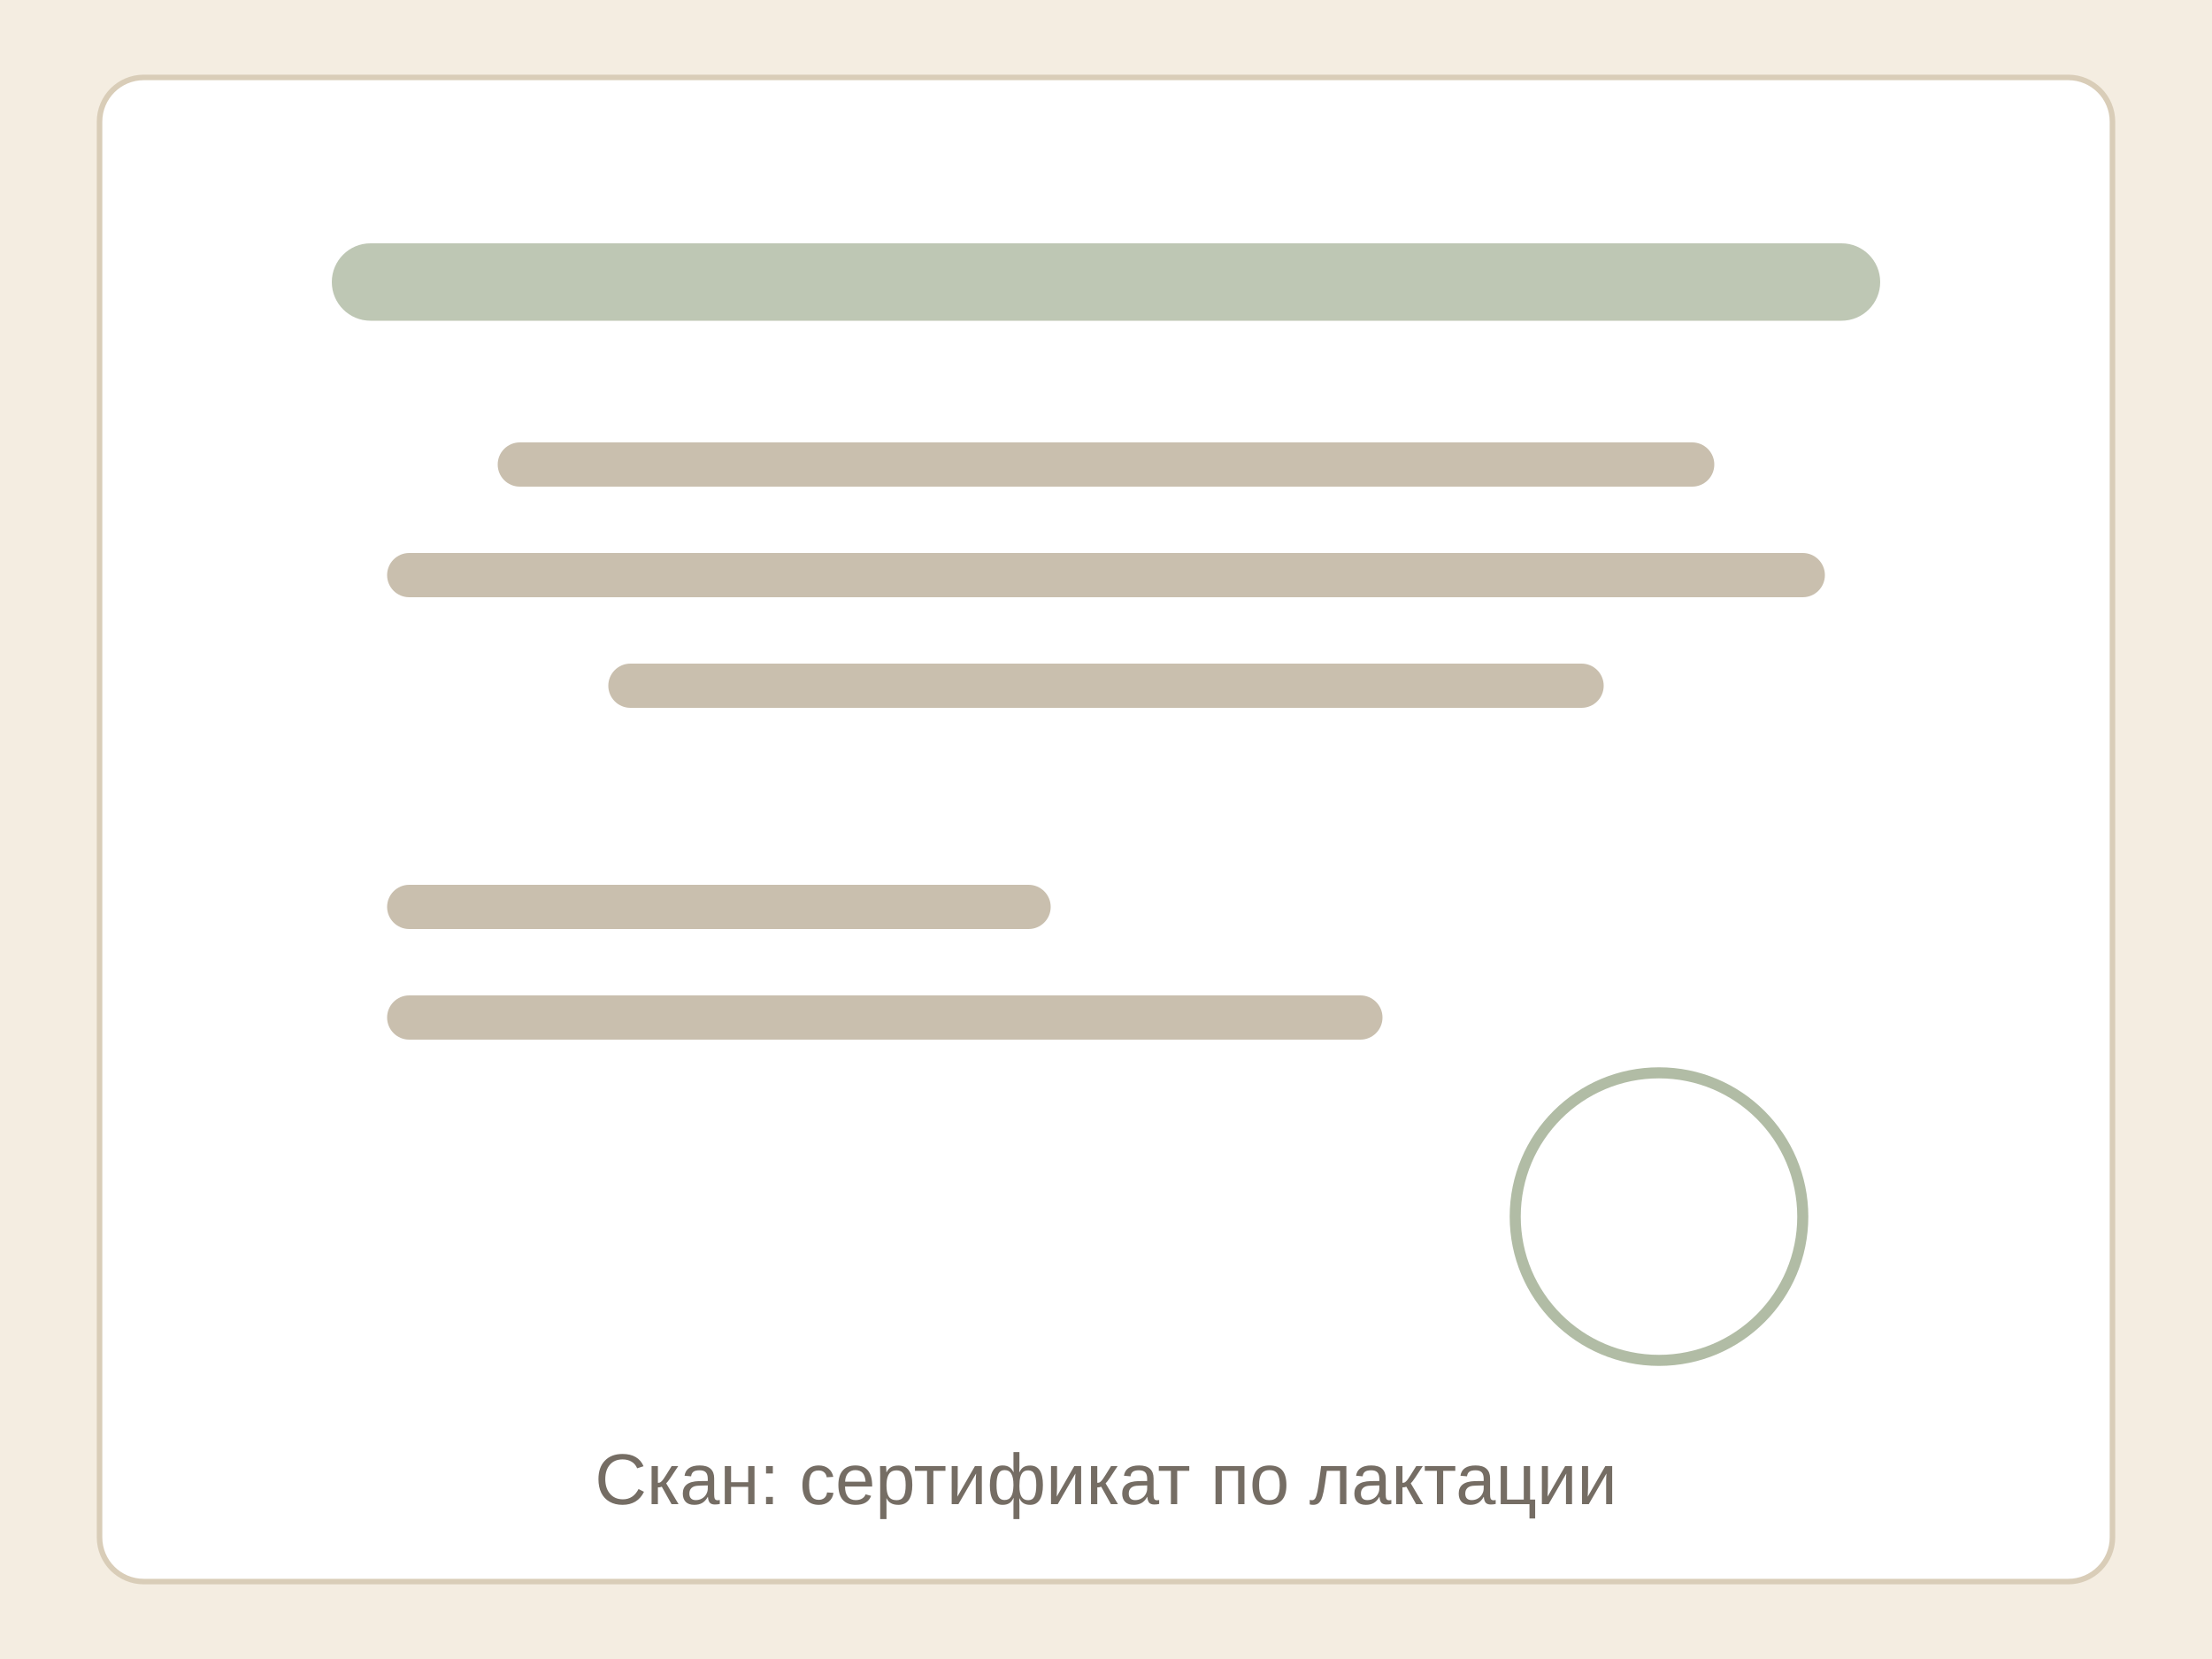
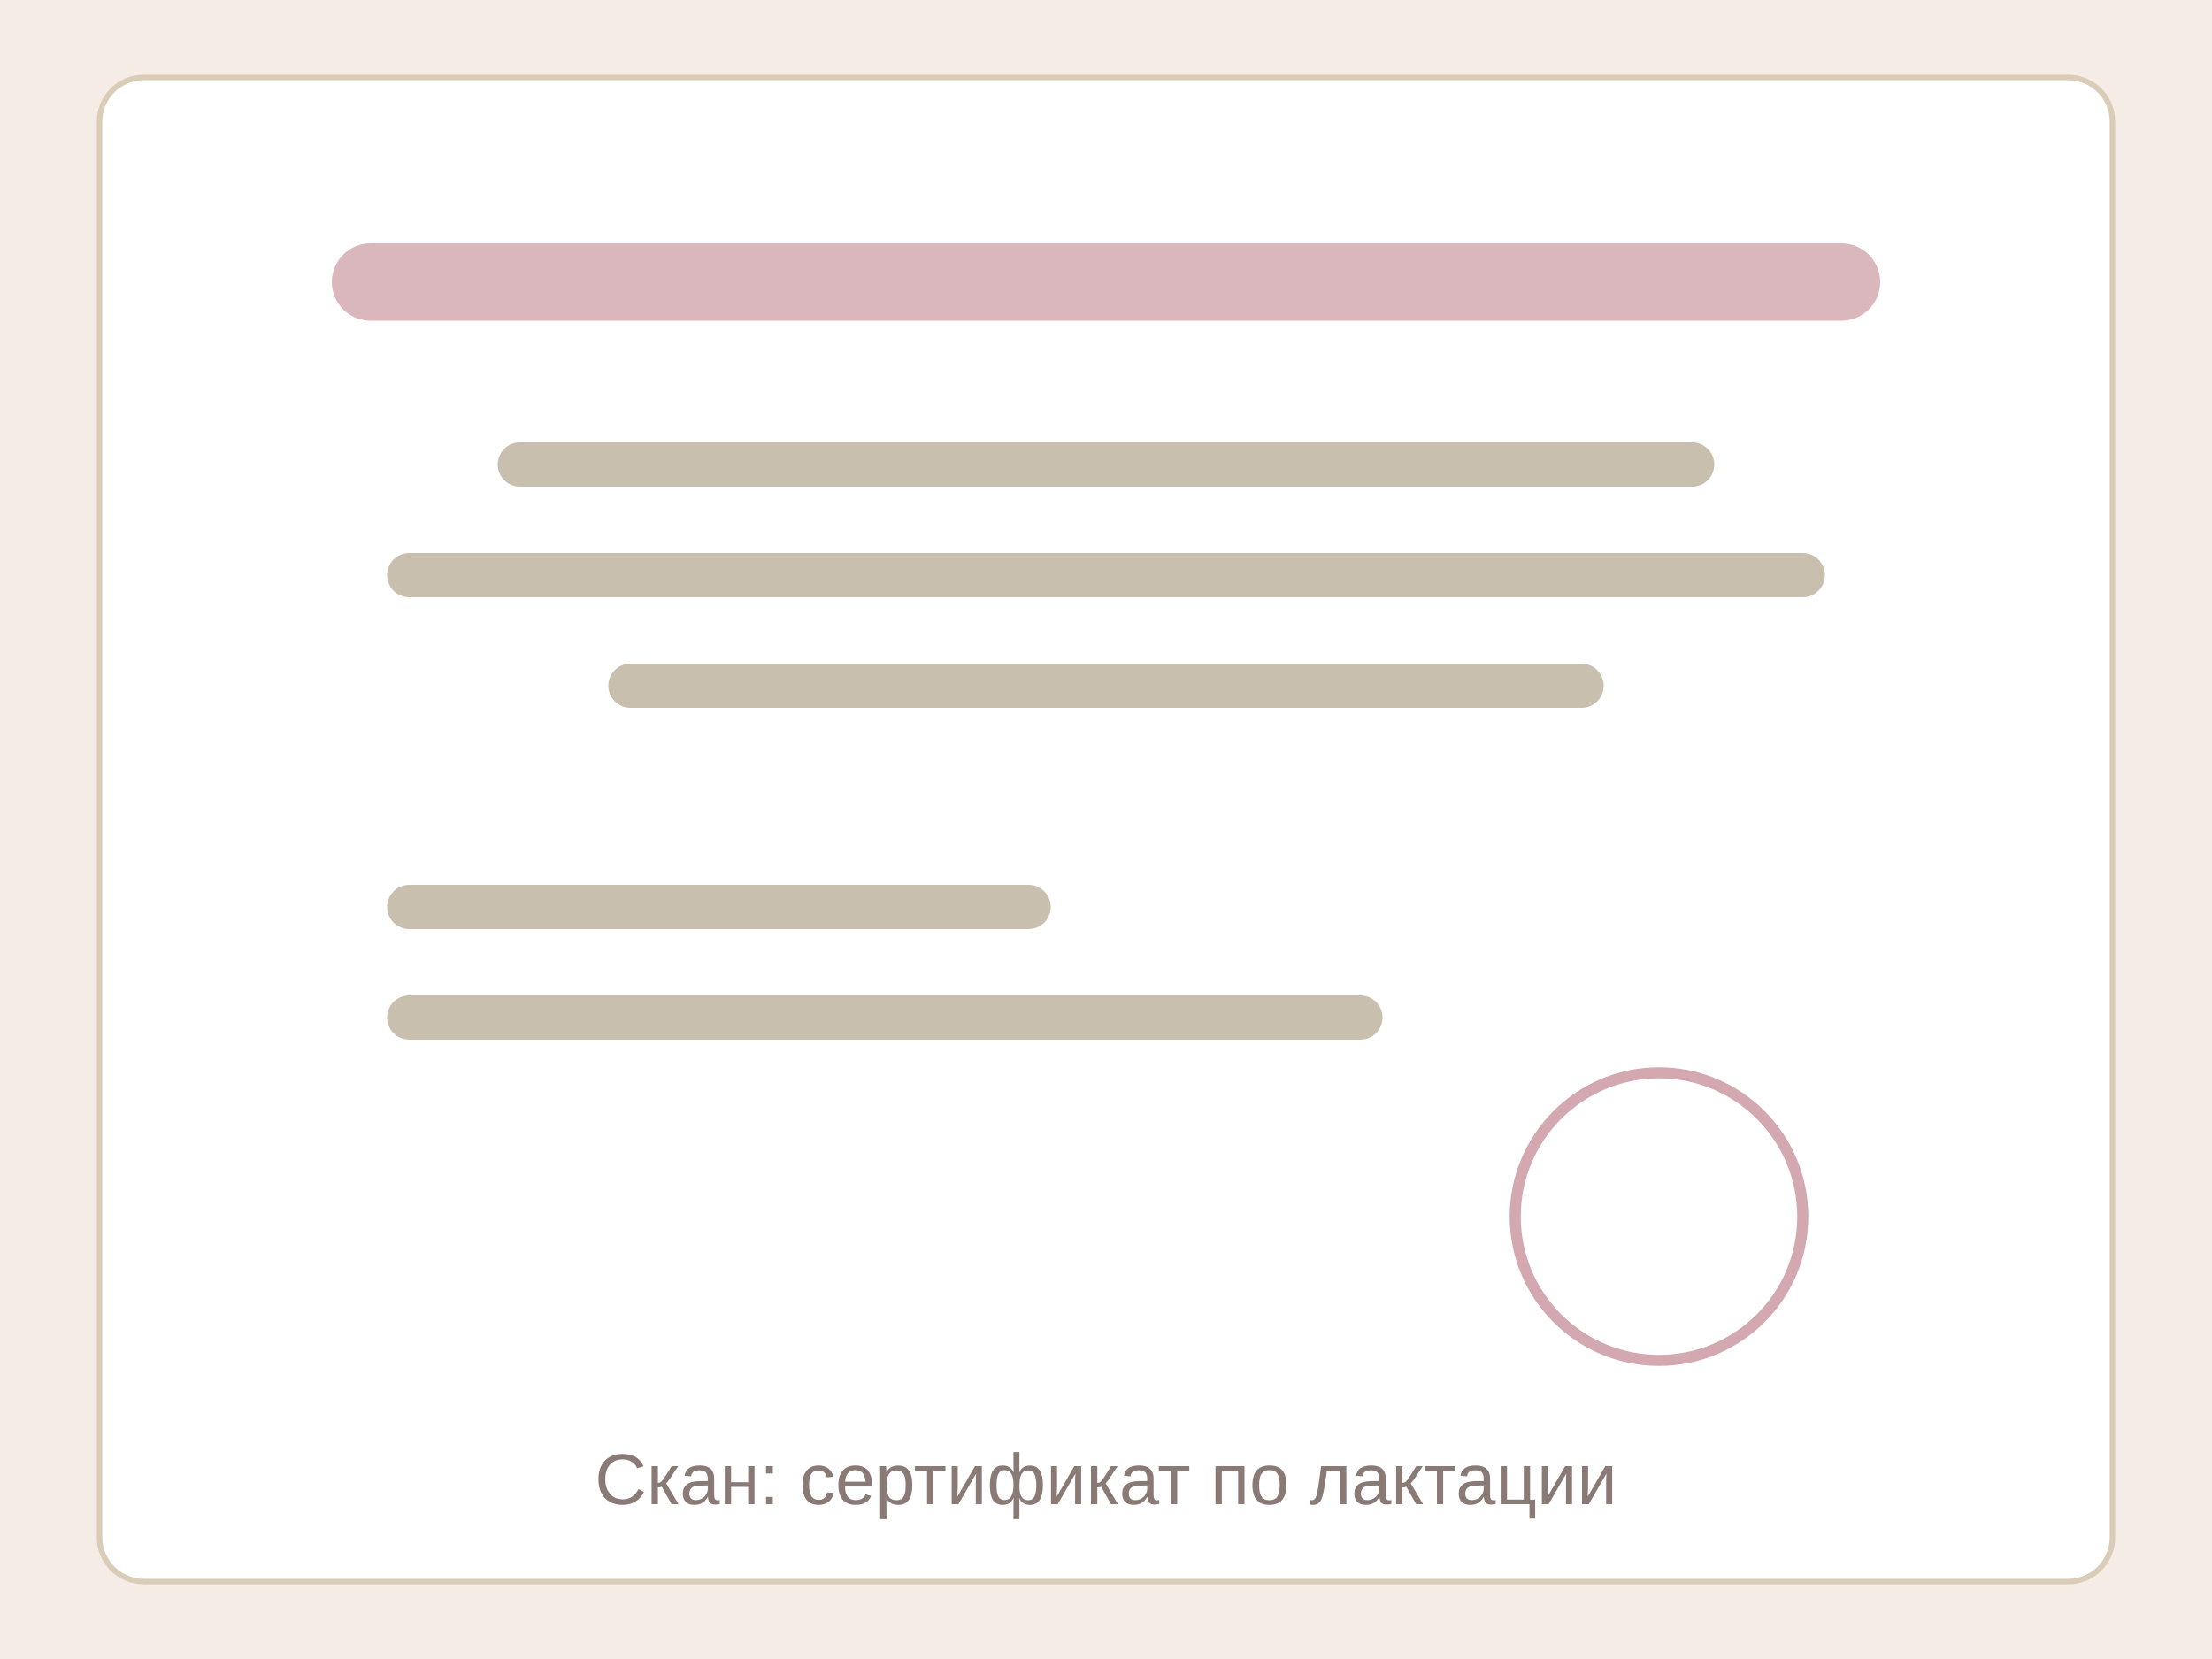
<svg xmlns="http://www.w3.org/2000/svg" viewBox="0 0 400 300" role="img" aria-label="Заглушка: скан сертификата по лактации">
-   <rect width="400" height="300" fill="#f4ede1" />
+   <rect width="400" height="300" fill="#f6ece6" />
  <rect x="18" y="14" width="364" height="272" rx="8" fill="#ffffff" stroke="#d9cdb8" />
-   <rect x="60" y="44" width="280" height="14" rx="7" fill="#7d8f69" opacity=".5" />
+   <rect x="60" y="44" width="280" height="14" rx="7" fill="#b56e7b" opacity=".5" />
  <rect x="90" y="80" width="220" height="8" rx="4" fill="#c9bfae" />
  <rect x="70" y="100" width="260" height="8" rx="4" fill="#c9bfae" />
  <rect x="110" y="120" width="180" height="8" rx="4" fill="#c9bfae" />
  <rect x="70" y="160" width="120" height="8" rx="4" fill="#c9bfae" />
  <rect x="70" y="180" width="180" height="8" rx="4" fill="#c9bfae" />
-   <circle cx="300" cy="220" r="26" fill="none" stroke="#7d8f69" stroke-width="2" opacity=".6" />
-   <text x="200" y="272" text-anchor="middle" font-family="Arial, sans-serif" font-size="13" fill="#756d64">Скан: сертификат по лактации</text>
+   <circle cx="300" cy="220" r="26" fill="none" stroke="#b56e7b" stroke-width="2" opacity=".6" />
+   <text x="200" y="272" text-anchor="middle" font-family="Arial, sans-serif" font-size="13" fill="#8a7a75">Скан: сертификат по лактации</text>
</svg>
